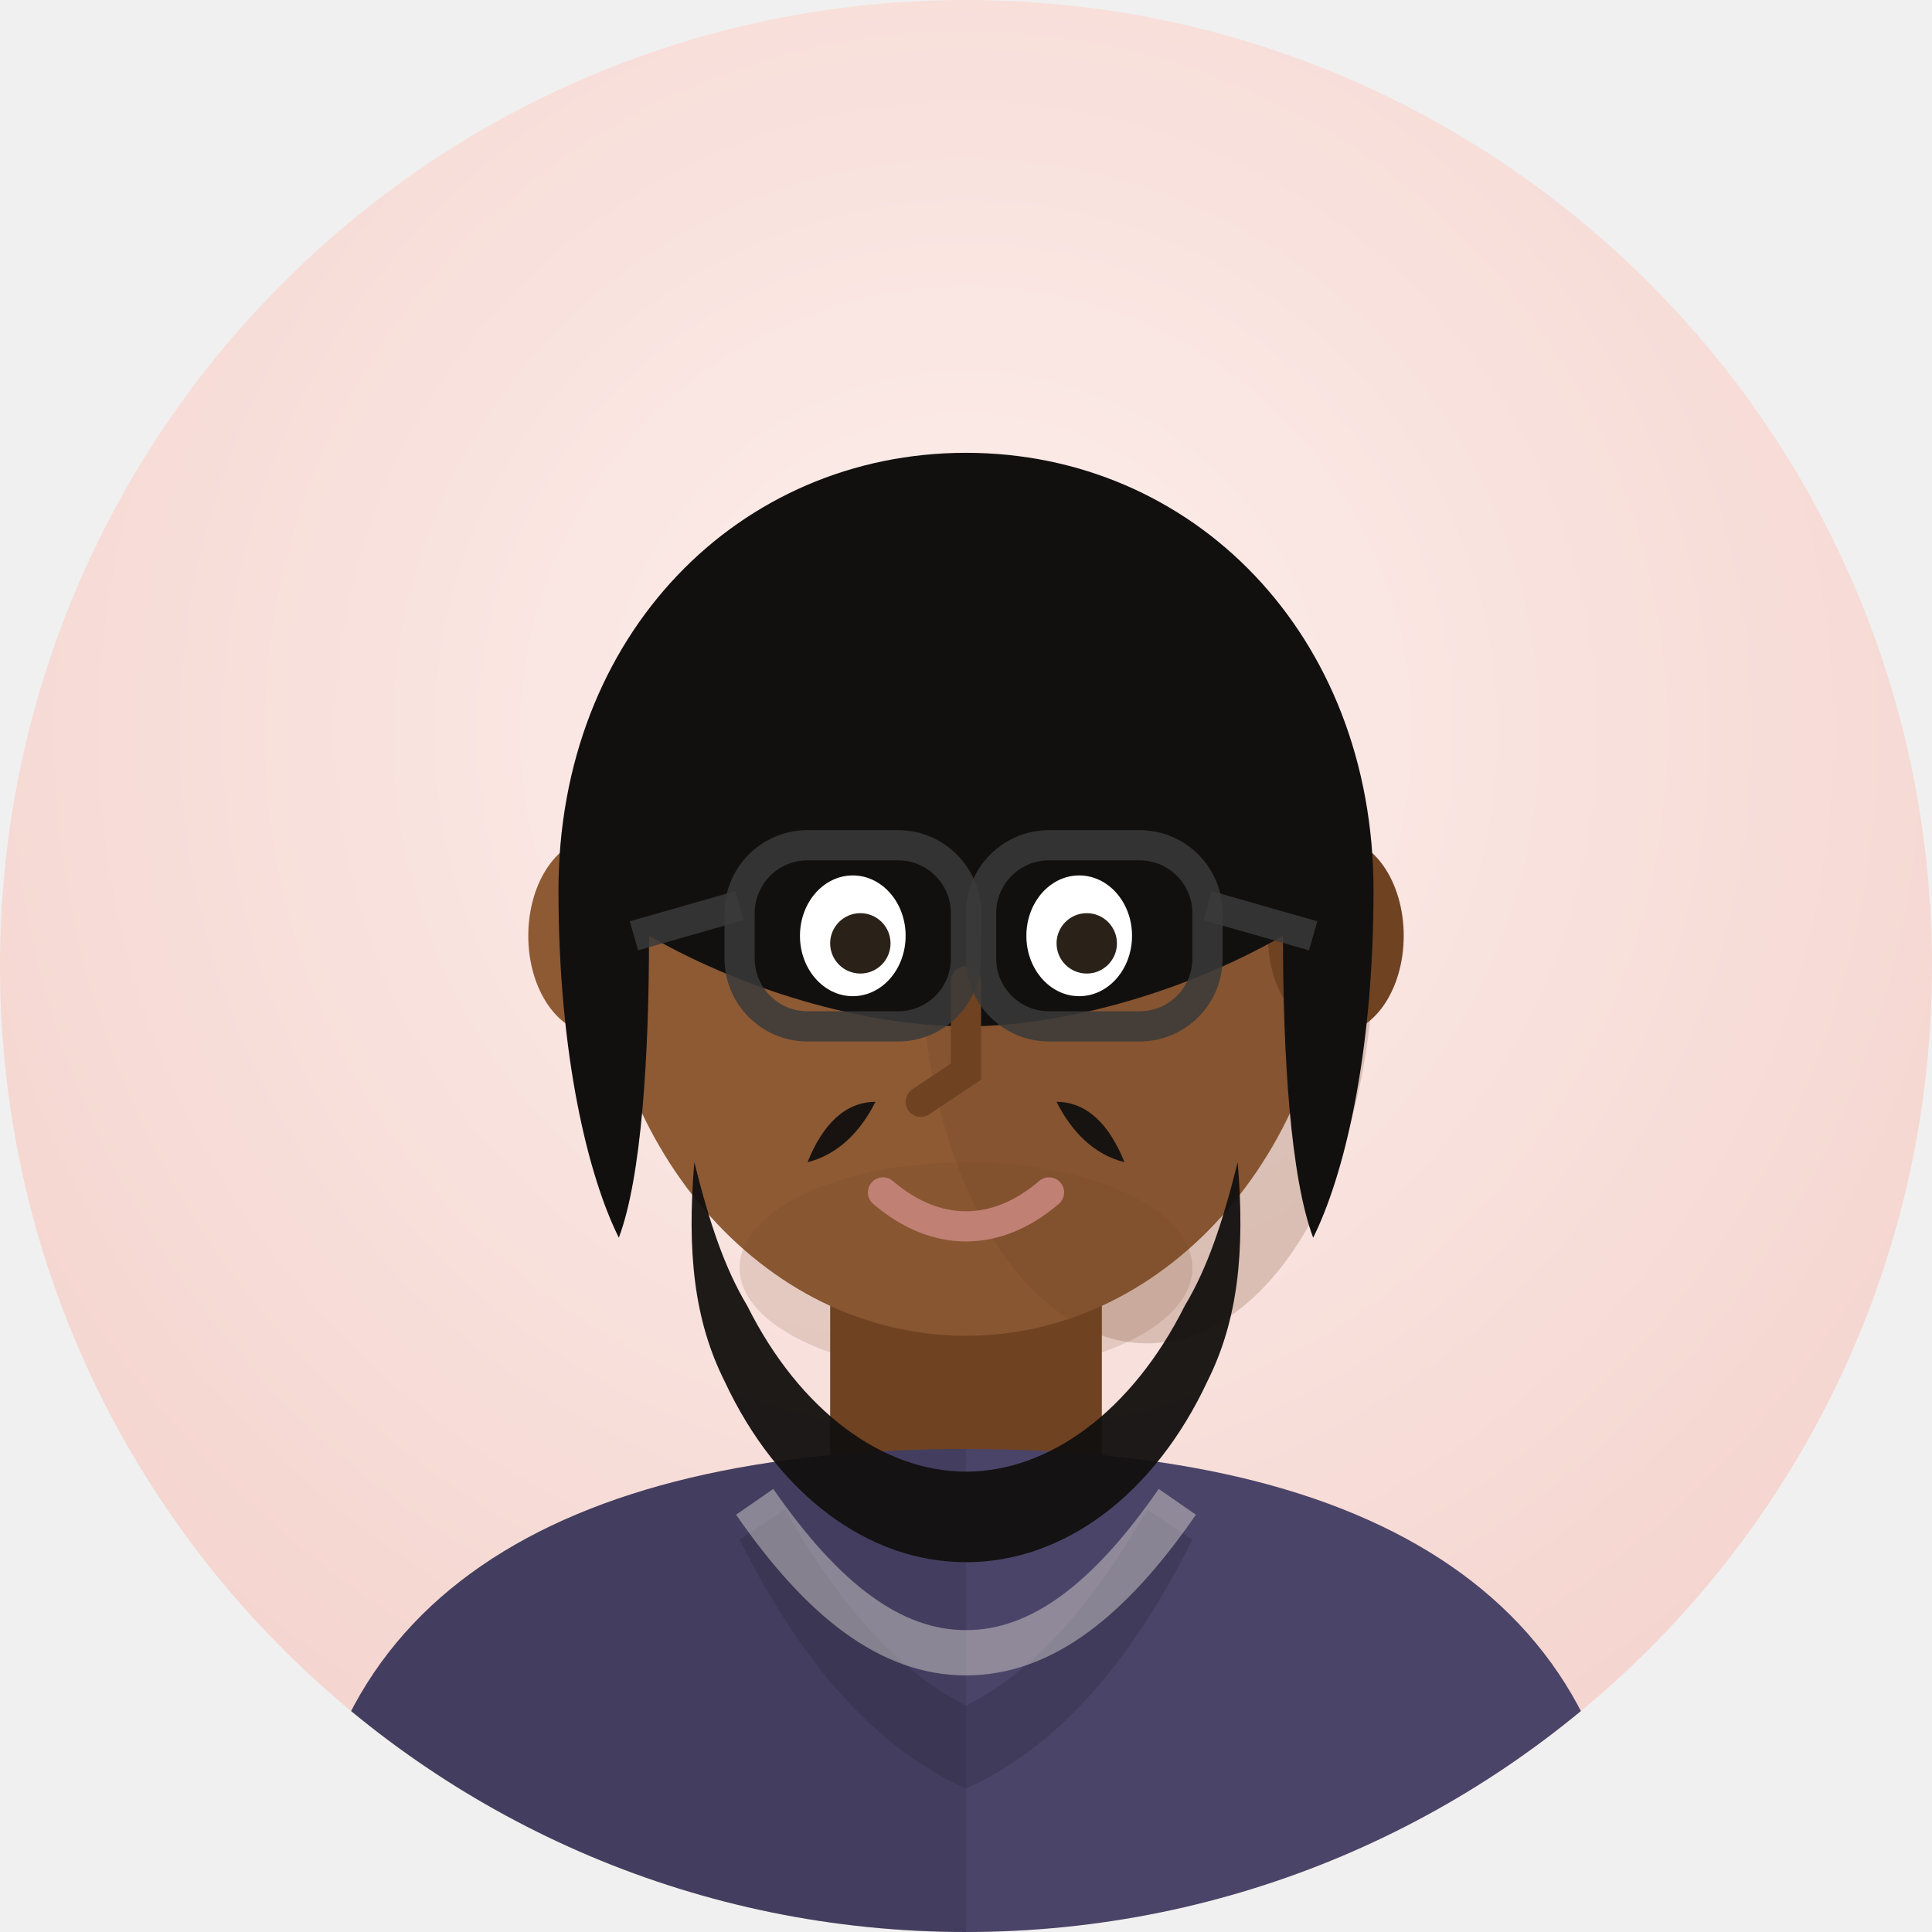
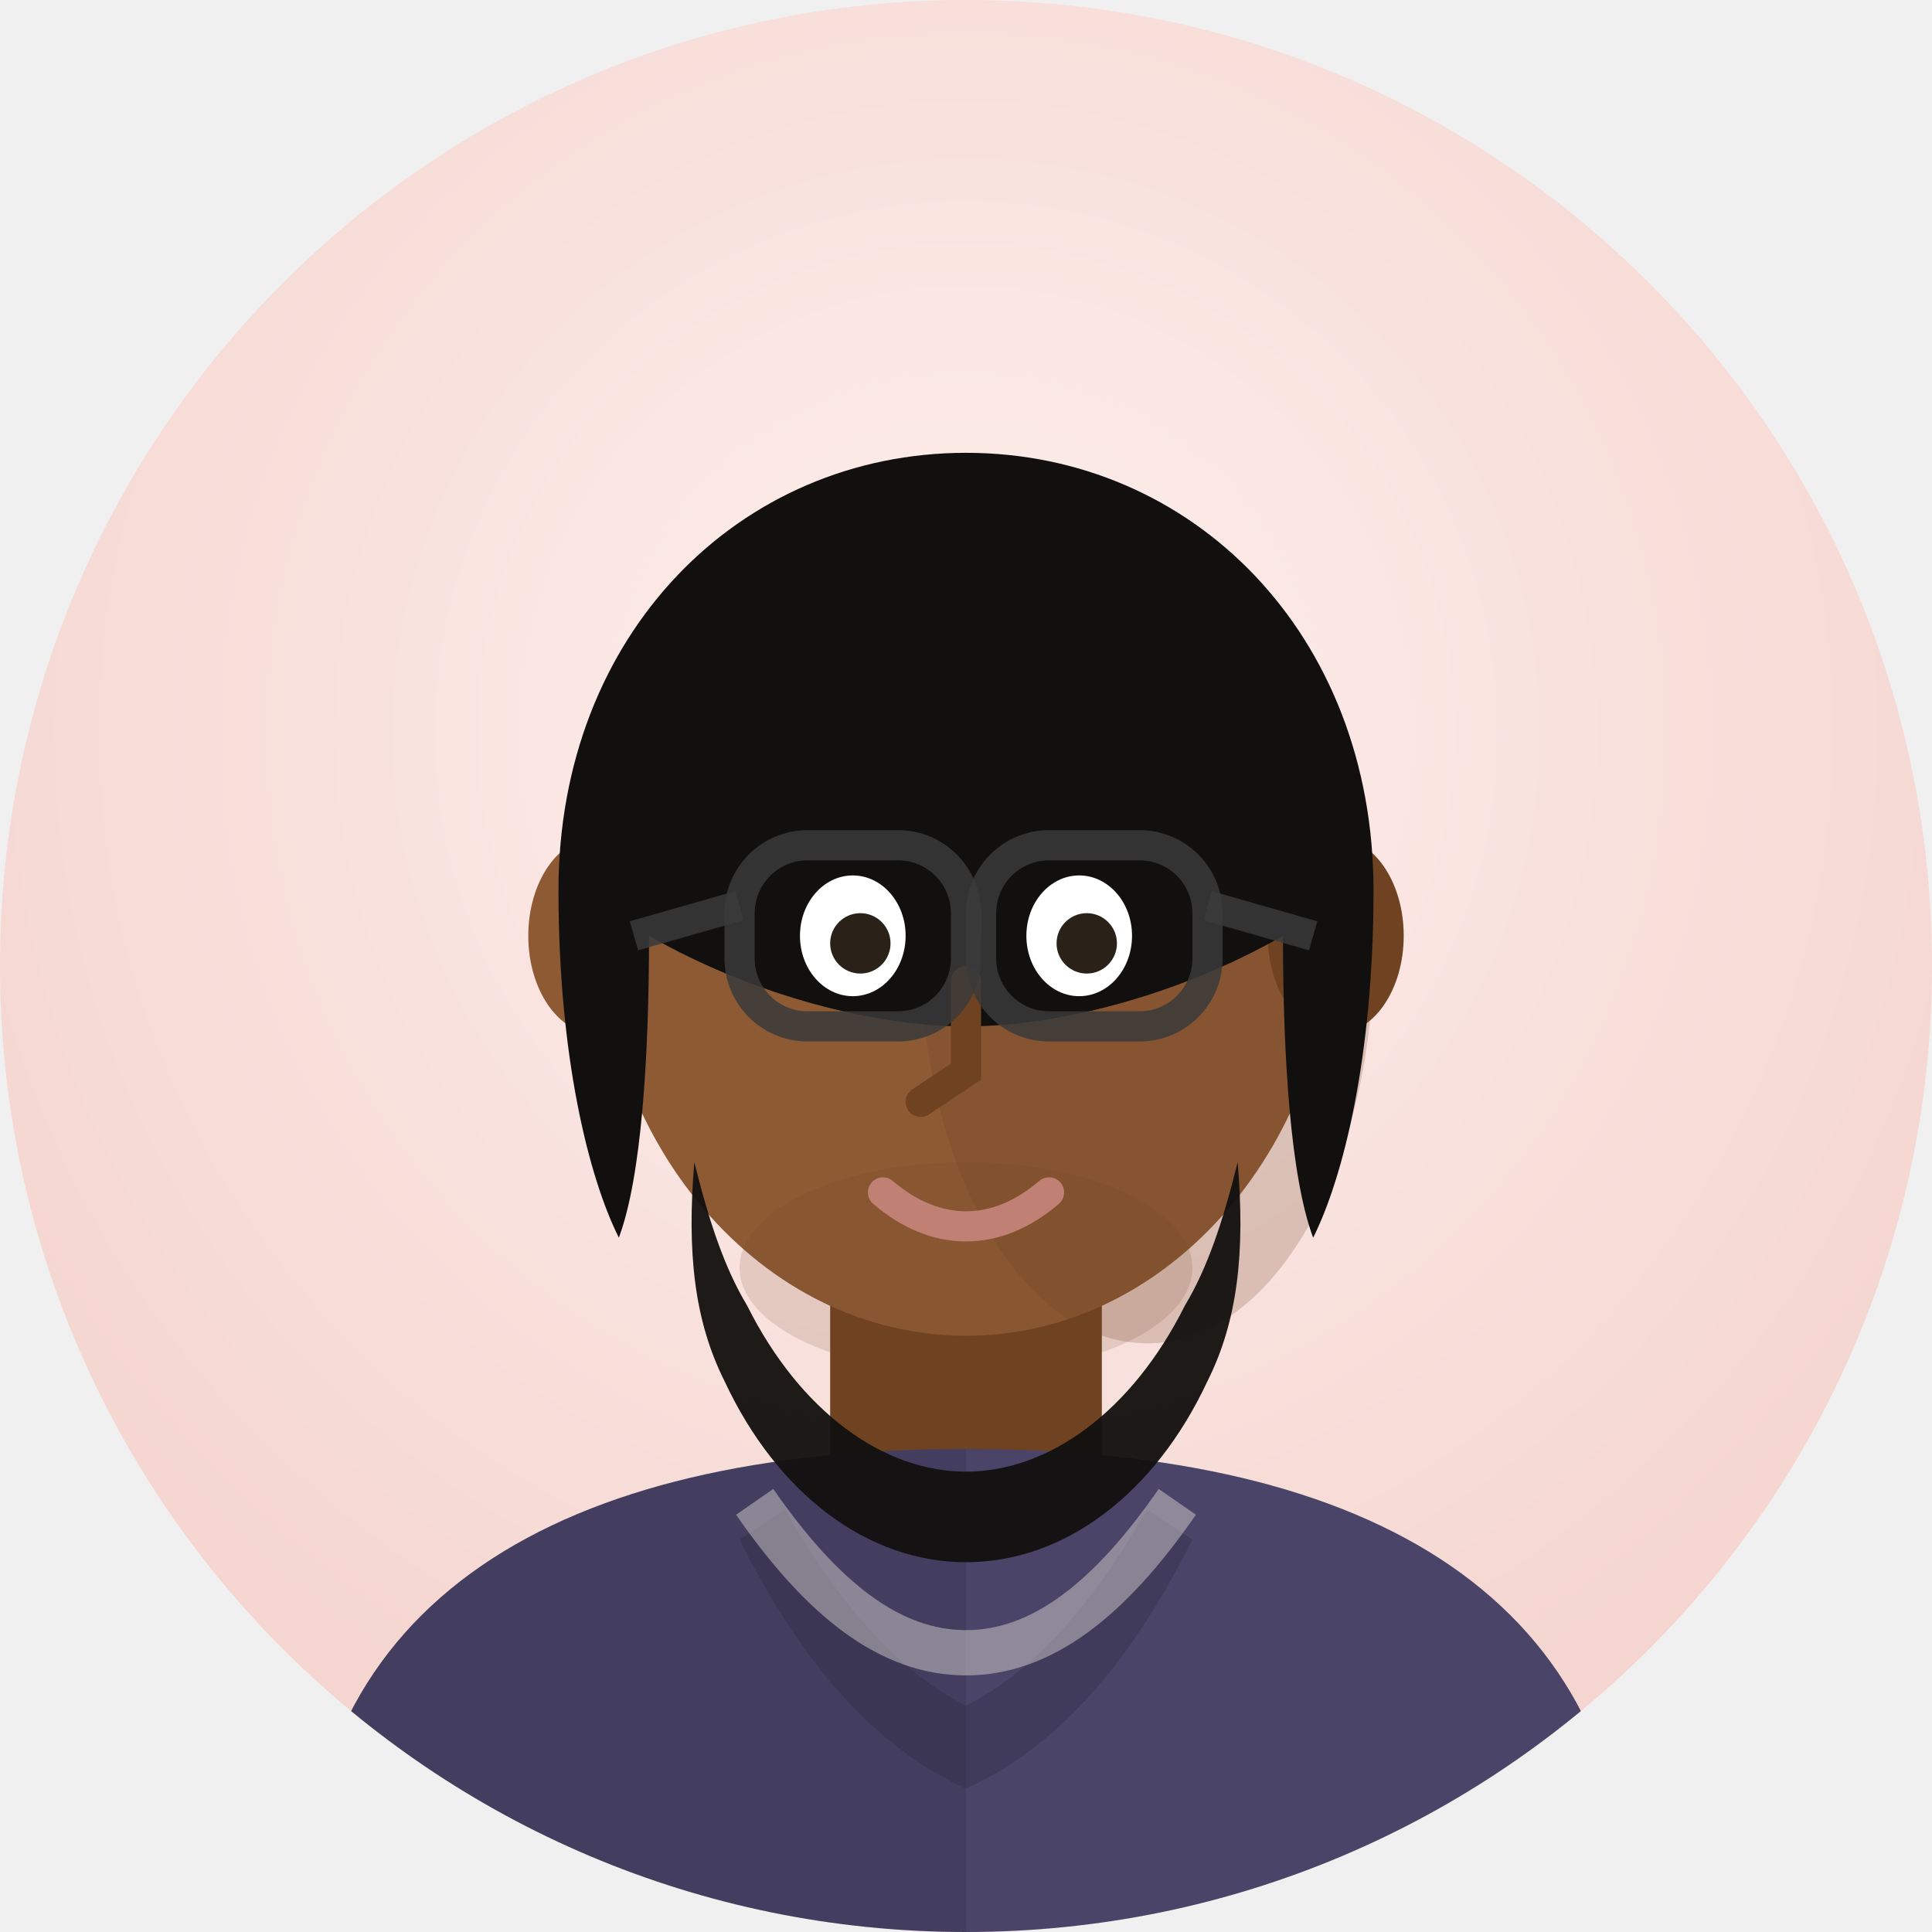
<svg xmlns="http://www.w3.org/2000/svg" viewBox="0 0 256 256" width="256" height="256" role="img" aria-label="Illustrated portrait for finance-director">
  <defs>
    <radialGradient id="bgfinancedirector" cx="50%" cy="38%" r="72%">
      <stop offset="0%" stop-color="#fdf0ee" />
      <stop offset="100%" stop-color="#f3cfc8" />
    </radialGradient>
    <clipPath id="clipfinancedirector">
      <circle cx="128" cy="128" r="128" />
    </clipPath>
  </defs>
  <g clip-path="url(#clipfinancedirector)">
    <rect width="256" height="256" fill="url(#bgfinancedirector)" />
    <path fill="#6f4222" d="M110 164h36v40c0 9-8 14-18 14s-18-5-18-14z" />
    <path fill="#4a4468" d="M40 256c0-44 34-64 88-64s88 20 88 64z" />
    <path fill="#000000" fill-opacity="0.09" d="M40 256c0-44 34-64 88-64v64z" />
    <path fill="#000000" fill-opacity="0.13" d="M104 200c8 14 16 22 24 26 8-4 16-12 24-26l6 4c-9 18-19 28-30 33-11-5-21-15-30-33z" />
    <path fill="none" stroke="#efe9e0" stroke-opacity="0.42" stroke-width="6" d="M100 199c9 13 18 20 28 20s19-7 28-20" />
    <ellipse cx="128" cy="120" rx="49" ry="57" fill="#8d5a34" />
    <ellipse cx="152" cy="126" rx="30" ry="52" fill="#6f4222" fill-opacity="0.22" />
    <ellipse cx="128" cy="168" rx="30" ry="14" fill="#6f4222" fill-opacity="0.16" />
    <ellipse cx="79" cy="124" rx="9" ry="13" fill="#8d5a34" />
    <ellipse cx="177" cy="124" rx="9" ry="13" fill="#6f4222" />
    <path fill="#12100f" d="M74 118c0-34 24-58 54-58s54 24 54 58c0 22-4 38-8 46-3-8-4-24-4-40-14 8-30 12-42 12s-28-4-42-12c0 16-1 32-4 40-4-8-8-24-8-46z" />
    <path stroke="#12100f" stroke-width="5" stroke-linecap="round" fill="none" d="M104 110c5-4 14-4 19 0" />
    <path stroke="#12100f" stroke-width="5" stroke-linecap="round" fill="none" d="M133 110c5-4 14-4 19 0" />
    <ellipse cx="113" cy="124" rx="7" ry="8" fill="#ffffff" />
    <ellipse cx="143" cy="124" rx="7" ry="8" fill="#ffffff" />
    <circle cx="114" cy="125" r="4" fill="#2a2118" />
    <circle cx="144" cy="125" r="4" fill="#2a2118" />
    <path fill="#12100f" fill-opacity="0.95" d="M92 154c2 8 4 14 7 19 7 14 18 22 29 22s22-8 29-22c3-5 5-11 7-19 1 12 0 21-4 29-7 15-19 24-32 24s-25-9-32-24c-4-8-5-17-4-29z" />
-     <path fill="#12100f" fill-opacity="0.95" d="M116 146c-2 4-5 7-9 8 2-5 5-8 9-8zm24 0c4 0 7 3 9 8-4-1-7-4-9-8z" />
    <path stroke="#6f4222" stroke-width="4" stroke-linecap="round" fill="none" d="M128 130v12l-6 4" />
    <path stroke="#c08074" stroke-width="4" stroke-linecap="round" fill="none" d="M117 158c7 6 15 6 22 0" />
    <g fill="none" stroke="#3a3a3a" stroke-width="4" stroke-opacity="0.85">
      <rect x="98" y="112" width="30" height="24" rx="9" />
      <rect x="130" y="112" width="30" height="24" rx="9" />
      <path d="M128 122h2" />
      <path d="M98 120l-14 4" />
      <path d="M160 120l14 4" />
    </g>
  </g>
</svg>
